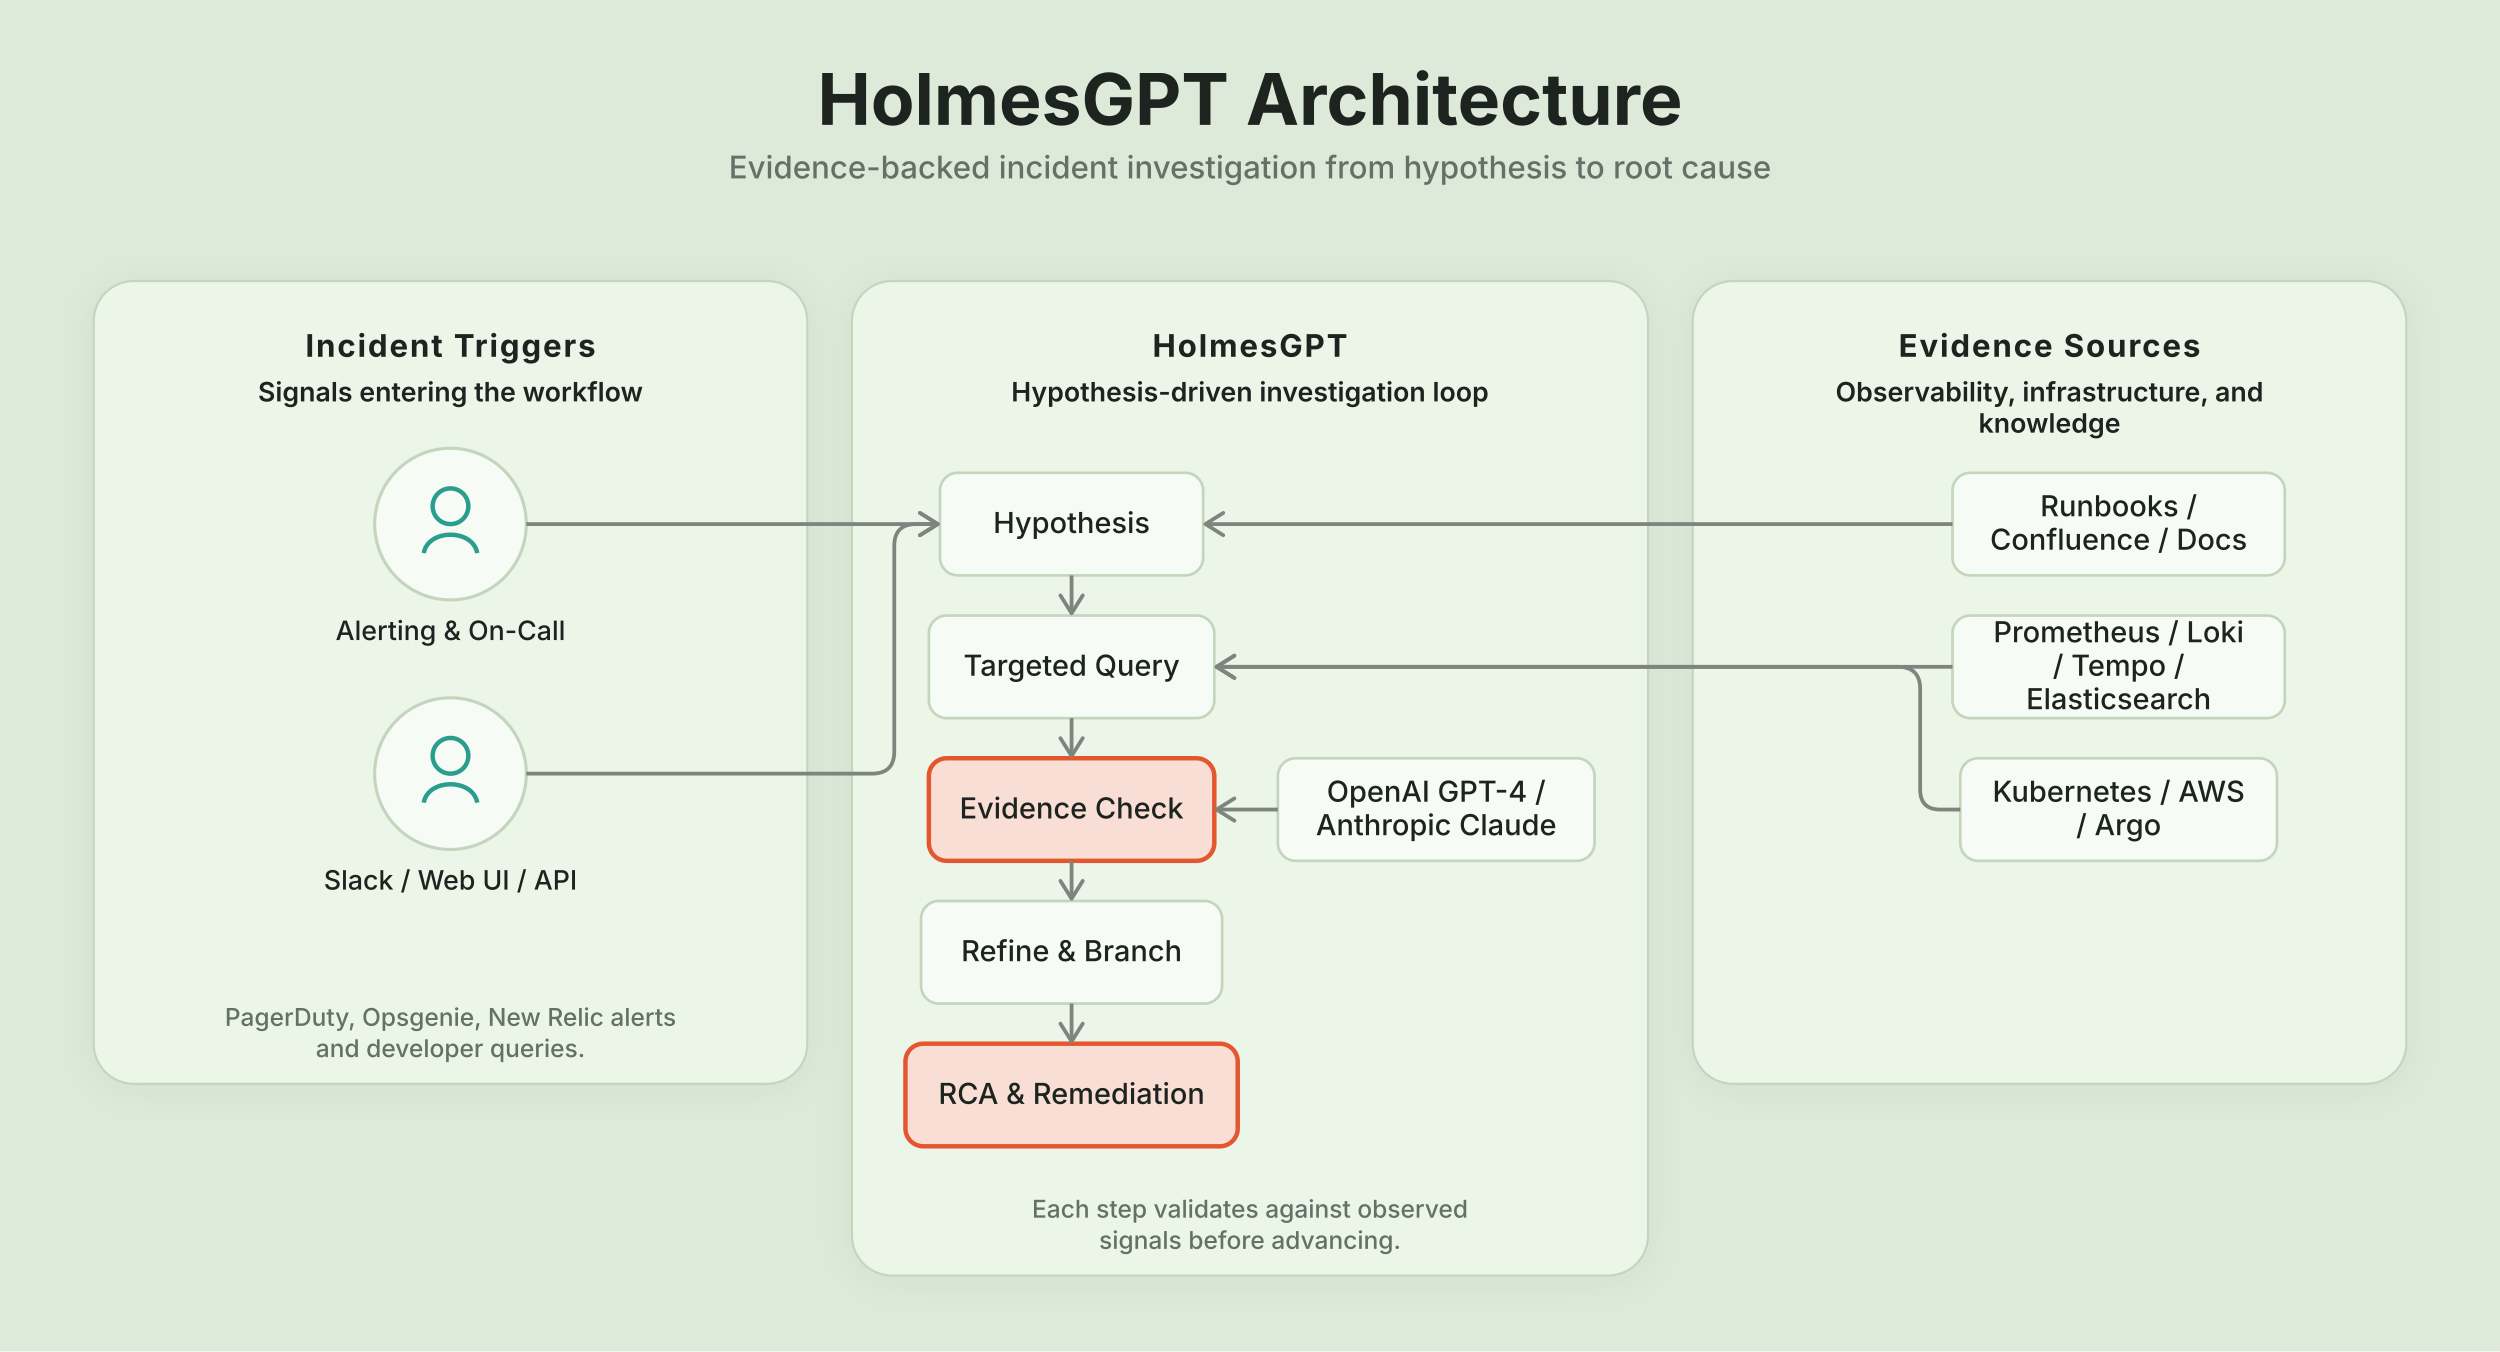
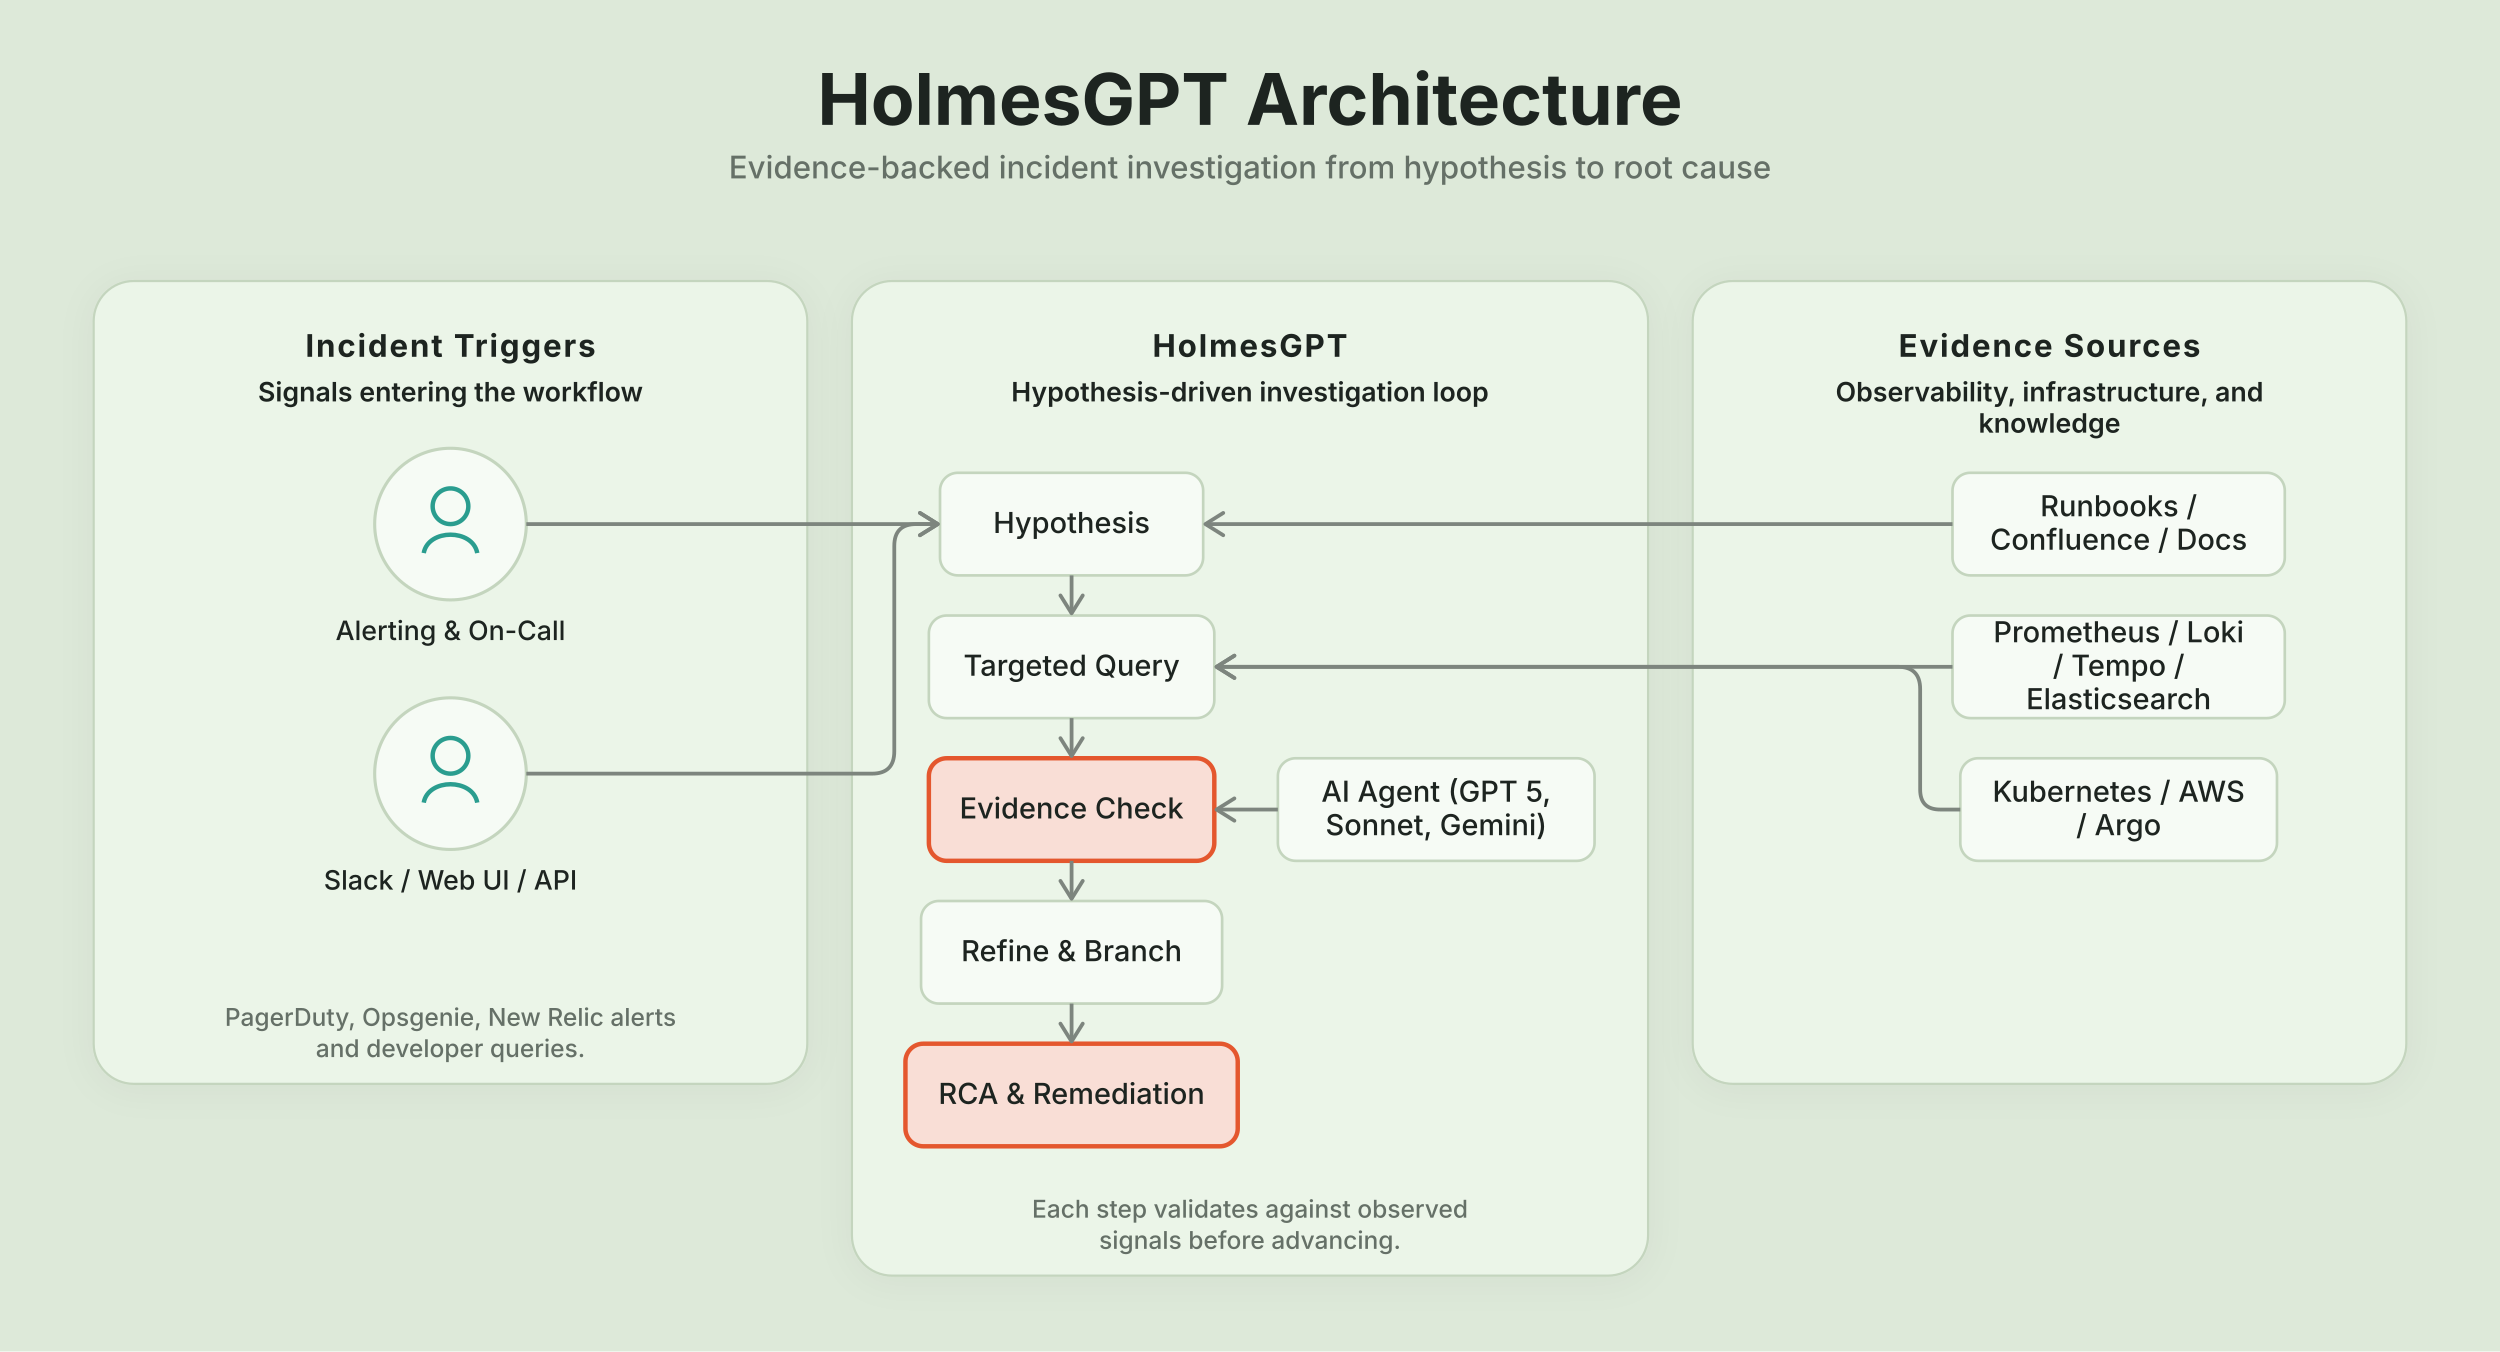
<svg xmlns="http://www.w3.org/2000/svg" width="1121" height="606" viewBox="0 0 1121 606" role="img" aria-label="HolmesGPT Architecture">
  <defs>
    <filter id="panelShadow" x="-10%" y="-10%" width="120%" height="140%">
      <feDropShadow dx="0" dy="2" stdDeviation="8" flood-color="rgba(0,0,0,0.05)" />
    </filter>
    <marker id="arrow-ink-signal" viewBox="0 0 11 12" markerWidth="11" markerHeight="12" refX="9.5" refY="6" orient="auto" markerUnits="userSpaceOnUse" overflow="visible">
      <path d="M 1.5 1.0 L 9.5 6 L 1.5 11.0" fill="none" stroke="#7D857E" stroke-width="1.7" stroke-linecap="round" stroke-linejoin="round" />
    </marker>
  </defs>
  <rect width="1121" height="606" fill="#DDE9D9" />
  <text x="560.5" y="56" text-anchor="middle" font-family="Inter, ui-sans-serif, system-ui, sans-serif" font-size="32" font-weight="700" fill="#1D2420">HolmesGPT Architecture</text>
  <text x="560.5" y="80" text-anchor="middle" font-family="Inter, ui-sans-serif, system-ui, sans-serif" font-size="14" font-weight="500" fill="#657067">Evidence-backed incident investigation from hypothesis to root cause</text>
  <rect x="42.0" y="126.0" width="320.0" height="360.0" rx="18" fill="#EBF5E8" stroke="#C4D5BE" filter="url(#panelShadow)" />
  <text x="202.0" y="160.0" text-anchor="middle" font-family="Inter, ui-sans-serif, system-ui, sans-serif" font-size="14" font-weight="700" letter-spacing="0.06em" fill="#1D2420">Incident Triggers</text>
  <text x="202.0" y="180.0" text-anchor="middle" font-family="Inter, ui-sans-serif, system-ui, sans-serif" font-size="12" font-weight="600" fill="#1D2420">Signals entering the workflow</text>
  <text x="202.0" y="460.0" text-anchor="middle" font-family="Inter, ui-sans-serif, system-ui, sans-serif" font-size="11" font-weight="500" fill="#657067">PagerDuty, Opsgenie, New Relic alerts</text>
  <text x="202.0" y="474.0" text-anchor="middle" font-family="Inter, ui-sans-serif, system-ui, sans-serif" font-size="11" font-weight="500" fill="#657067">and developer queries.</text>
  <rect x="382.0" y="126.0" width="357.0" height="446.0" rx="18" fill="#EBF5E8" stroke="#C4D5BE" filter="url(#panelShadow)" />
  <text x="560.5" y="160.0" text-anchor="middle" font-family="Inter, ui-sans-serif, system-ui, sans-serif" font-size="14" font-weight="700" letter-spacing="0.06em" fill="#1D2420">HolmesGPT</text>
  <text x="560.5" y="180.0" text-anchor="middle" font-family="Inter, ui-sans-serif, system-ui, sans-serif" font-size="12" font-weight="600" fill="#1D2420">Hypothesis-driven investigation loop</text>
  <text x="560.5" y="546.0" text-anchor="middle" font-family="Inter, ui-sans-serif, system-ui, sans-serif" font-size="11" font-weight="500" fill="#657067">Each step validates against observed</text>
  <text x="560.5" y="560.0" text-anchor="middle" font-family="Inter, ui-sans-serif, system-ui, sans-serif" font-size="11" font-weight="500" fill="#657067">signals before advancing.</text>
  <rect x="759.0" y="126.0" width="320.0" height="360.0" rx="18" fill="#EBF5E8" stroke="#C4D5BE" filter="url(#panelShadow)" />
  <text x="919.0" y="160.0" text-anchor="middle" font-family="Inter, ui-sans-serif, system-ui, sans-serif" font-size="14" font-weight="700" letter-spacing="0.06em" fill="#1D2420">Evidence Sources</text>
  <text x="919.0" y="180.0" text-anchor="middle" font-family="Inter, ui-sans-serif, system-ui, sans-serif" font-size="12" font-weight="600" fill="#1D2420">Observability, infrastructure, and</text>
  <text x="919.0" y="194.0" text-anchor="middle" font-family="Inter, ui-sans-serif, system-ui, sans-serif" font-size="12" font-weight="600" fill="#1D2420">knowledge</text>
  <circle cx="202.0" cy="235.0" r="34.0" fill="#F6FBF5" stroke="#C4D5BE" stroke-width="1.4" />
  <circle cx="202.0" cy="227.0" r="8" fill="none" stroke="#2A9D8F" stroke-width="2" />
  <path d="M 190.0 248.0 C 192.0 237.0, 212.0 237.0, 214.0 248.0" fill="none" stroke="#2A9D8F" stroke-width="2" />
  <text x="202.0" y="287.0" text-anchor="middle" font-family="Inter, ui-sans-serif, system-ui, sans-serif" font-size="12" font-weight="500" fill="#1D2420">Alerting &amp; On-Call</text>
  <rect x="421.5" y="212.0" width="118.0" height="46.0" rx="8" fill="#F6FBF5" stroke="#C4D5BE" stroke-width="1.2" />
  <text x="480.5" y="239.0" text-anchor="middle" font-family="Inter, ui-sans-serif, system-ui, sans-serif" font-size="13" font-weight="500" fill="#1D2420">Hypothesis</text>
  <rect x="875.5" y="212.0" width="149.0" height="46.0" rx="8" fill="#F6FBF5" stroke="#C4D5BE" stroke-width="1.2" />
  <text x="950.0" y="231.5" text-anchor="middle" font-family="Inter, ui-sans-serif, system-ui, sans-serif" font-size="13" font-weight="500" fill="#1D2420">Runbooks /</text>
  <text x="950.0" y="246.5" text-anchor="middle" font-family="Inter, ui-sans-serif, system-ui, sans-serif" font-size="13" font-weight="500" fill="#1D2420">Confluence / Docs</text>
  <rect x="416.5" y="276.0" width="128.0" height="46.0" rx="8" fill="#F6FBF5" stroke="#C4D5BE" stroke-width="1.2" />
  <text x="480.5" y="303.0" text-anchor="middle" font-family="Inter, ui-sans-serif, system-ui, sans-serif" font-size="13" font-weight="500" fill="#1D2420">Targeted Query</text>
  <rect x="875.5" y="276.0" width="149.0" height="46.0" rx="8" fill="#F6FBF5" stroke="#C4D5BE" stroke-width="1.2" />
  <text x="950.0" y="288.0" text-anchor="middle" font-family="Inter, ui-sans-serif, system-ui, sans-serif" font-size="13" font-weight="500" fill="#1D2420">Prometheus / Loki</text>
  <text x="950.0" y="303.0" text-anchor="middle" font-family="Inter, ui-sans-serif, system-ui, sans-serif" font-size="13" font-weight="500" fill="#1D2420">/ Tempo /</text>
  <text x="950.0" y="318.0" text-anchor="middle" font-family="Inter, ui-sans-serif, system-ui, sans-serif" font-size="13" font-weight="500" fill="#1D2420">Elasticsearch</text>
  <circle cx="202.0" cy="346.9" r="34.0" fill="#F6FBF5" stroke="#C4D5BE" stroke-width="1.4" />
  <circle cx="202.0" cy="338.9" r="8" fill="none" stroke="#2A9D8F" stroke-width="2" />
  <path d="M 190.0 359.9 C 192.0 348.9, 212.0 348.9, 214.0 359.9" fill="none" stroke="#2A9D8F" stroke-width="2" />
  <text x="202.0" y="398.9" text-anchor="middle" font-family="Inter, ui-sans-serif, system-ui, sans-serif" font-size="12" font-weight="500" fill="#1D2420">Slack / Web UI / API</text>
  <rect x="416.5" y="340.0" width="128.0" height="46.0" rx="8" fill="#F9DED6" stroke="#E4572E" stroke-width="2" />
  <text x="480.5" y="367.0" text-anchor="middle" font-family="Inter, ui-sans-serif, system-ui, sans-serif" font-size="13" font-weight="500" fill="#1D2420">Evidence Check</text>
  <rect x="573.0" y="340.0" width="142.0" height="46.0" rx="8" fill="#F6FBF5" stroke="#C4D5BE" stroke-width="1.2" />
-   <text x="644.0" y="359.5" text-anchor="middle" font-family="Inter, ui-sans-serif, system-ui, sans-serif" font-size="13" font-weight="500" fill="#1D2420">OpenAI GPT-4 /</text>
-   <text x="644.0" y="374.5" text-anchor="middle" font-family="Inter, ui-sans-serif, system-ui, sans-serif" font-size="13" font-weight="500" fill="#1D2420">Anthropic Claude</text>
+   <text x="644.0" y="359.5" text-anchor="middle" font-family="Inter, ui-sans-serif, system-ui, sans-serif" font-size="13" font-weight="500" fill="#1D2420">AI Agent (GPT 5,</text>
+   <text x="644.0" y="374.5" text-anchor="middle" font-family="Inter, ui-sans-serif, system-ui, sans-serif" font-size="13" font-weight="500" fill="#1D2420">Sonnet, Gemini)</text>
  <rect x="879.0" y="340.0" width="142.0" height="46.0" rx="8" fill="#F6FBF5" stroke="#C4D5BE" stroke-width="1.2" />
  <text x="950.0" y="359.5" text-anchor="middle" font-family="Inter, ui-sans-serif, system-ui, sans-serif" font-size="13" font-weight="500" fill="#1D2420">Kubernetes / AWS</text>
  <text x="950.0" y="374.5" text-anchor="middle" font-family="Inter, ui-sans-serif, system-ui, sans-serif" font-size="13" font-weight="500" fill="#1D2420">/ Argo</text>
  <rect x="413.0" y="404.0" width="135.0" height="46.0" rx="8" fill="#F6FBF5" stroke="#C4D5BE" stroke-width="1.2" />
  <text x="480.5" y="431.0" text-anchor="middle" font-family="Inter, ui-sans-serif, system-ui, sans-serif" font-size="13" font-weight="500" fill="#1D2420">Refine &amp; Branch</text>
  <rect x="406.0" y="468.0" width="149.0" height="46.0" rx="8" fill="#F9DED6" stroke="#E4572E" stroke-width="2" />
  <text x="480.5" y="495.0" text-anchor="middle" font-family="Inter, ui-sans-serif, system-ui, sans-serif" font-size="13" font-weight="500" fill="#1D2420">RCA &amp; Remediation</text>
  <path d="M 236.0 235.0 L 420.5 235.0" fill="none" stroke="#7D857E" stroke-width="1.7" marker-end="url(#arrow-ink-signal)" />
  <path d="M 236.0 346.9 L 391.0 346.9 Q 401.0 346.9 401.0 336.9 L 401.0 244.8 Q 401.0 235.0 410.8 235.0 L 420.5 235.0" fill="none" stroke="#7D857E" stroke-width="1.7" marker-end="url(#arrow-ink-signal)" />
  <path d="M 480.5 258.0 L 480.5 275.0" fill="none" stroke="#7D857E" stroke-width="1.7" marker-end="url(#arrow-ink-signal)" />
  <path d="M 480.5 322.0 L 480.5 339.0" fill="none" stroke="#7D857E" stroke-width="1.7" marker-end="url(#arrow-ink-signal)" />
  <path d="M 480.5 386.0 L 480.5 403.0" fill="none" stroke="#7D857E" stroke-width="1.7" marker-end="url(#arrow-ink-signal)" />
  <path d="M 480.5 450.0 L 480.5 467.0" fill="none" stroke="#7D857E" stroke-width="1.7" marker-end="url(#arrow-ink-signal)" />
  <path d="M 573.0 363.0 L 545.5 363.0" fill="none" stroke="#7D857E" stroke-width="1.7" marker-end="url(#arrow-ink-signal)" />
  <path d="M 875.5 299.0 L 545.5 299.0" fill="none" stroke="#7D857E" stroke-width="1.7" marker-end="url(#arrow-ink-signal)" />
  <path d="M 879.0 363.0 L 870.0 363.0 Q 861.0 363.0 861.0 354.0 L 861.0 309.0 Q 861.0 299.0 851.0 299.0 L 545.5 299.0" fill="none" stroke="#7D857E" stroke-width="1.7" marker-end="url(#arrow-ink-signal)" />
  <path d="M 875.5 235.0 L 540.5 235.0" fill="none" stroke="#7D857E" stroke-width="1.7" marker-end="url(#arrow-ink-signal)" />
</svg>
